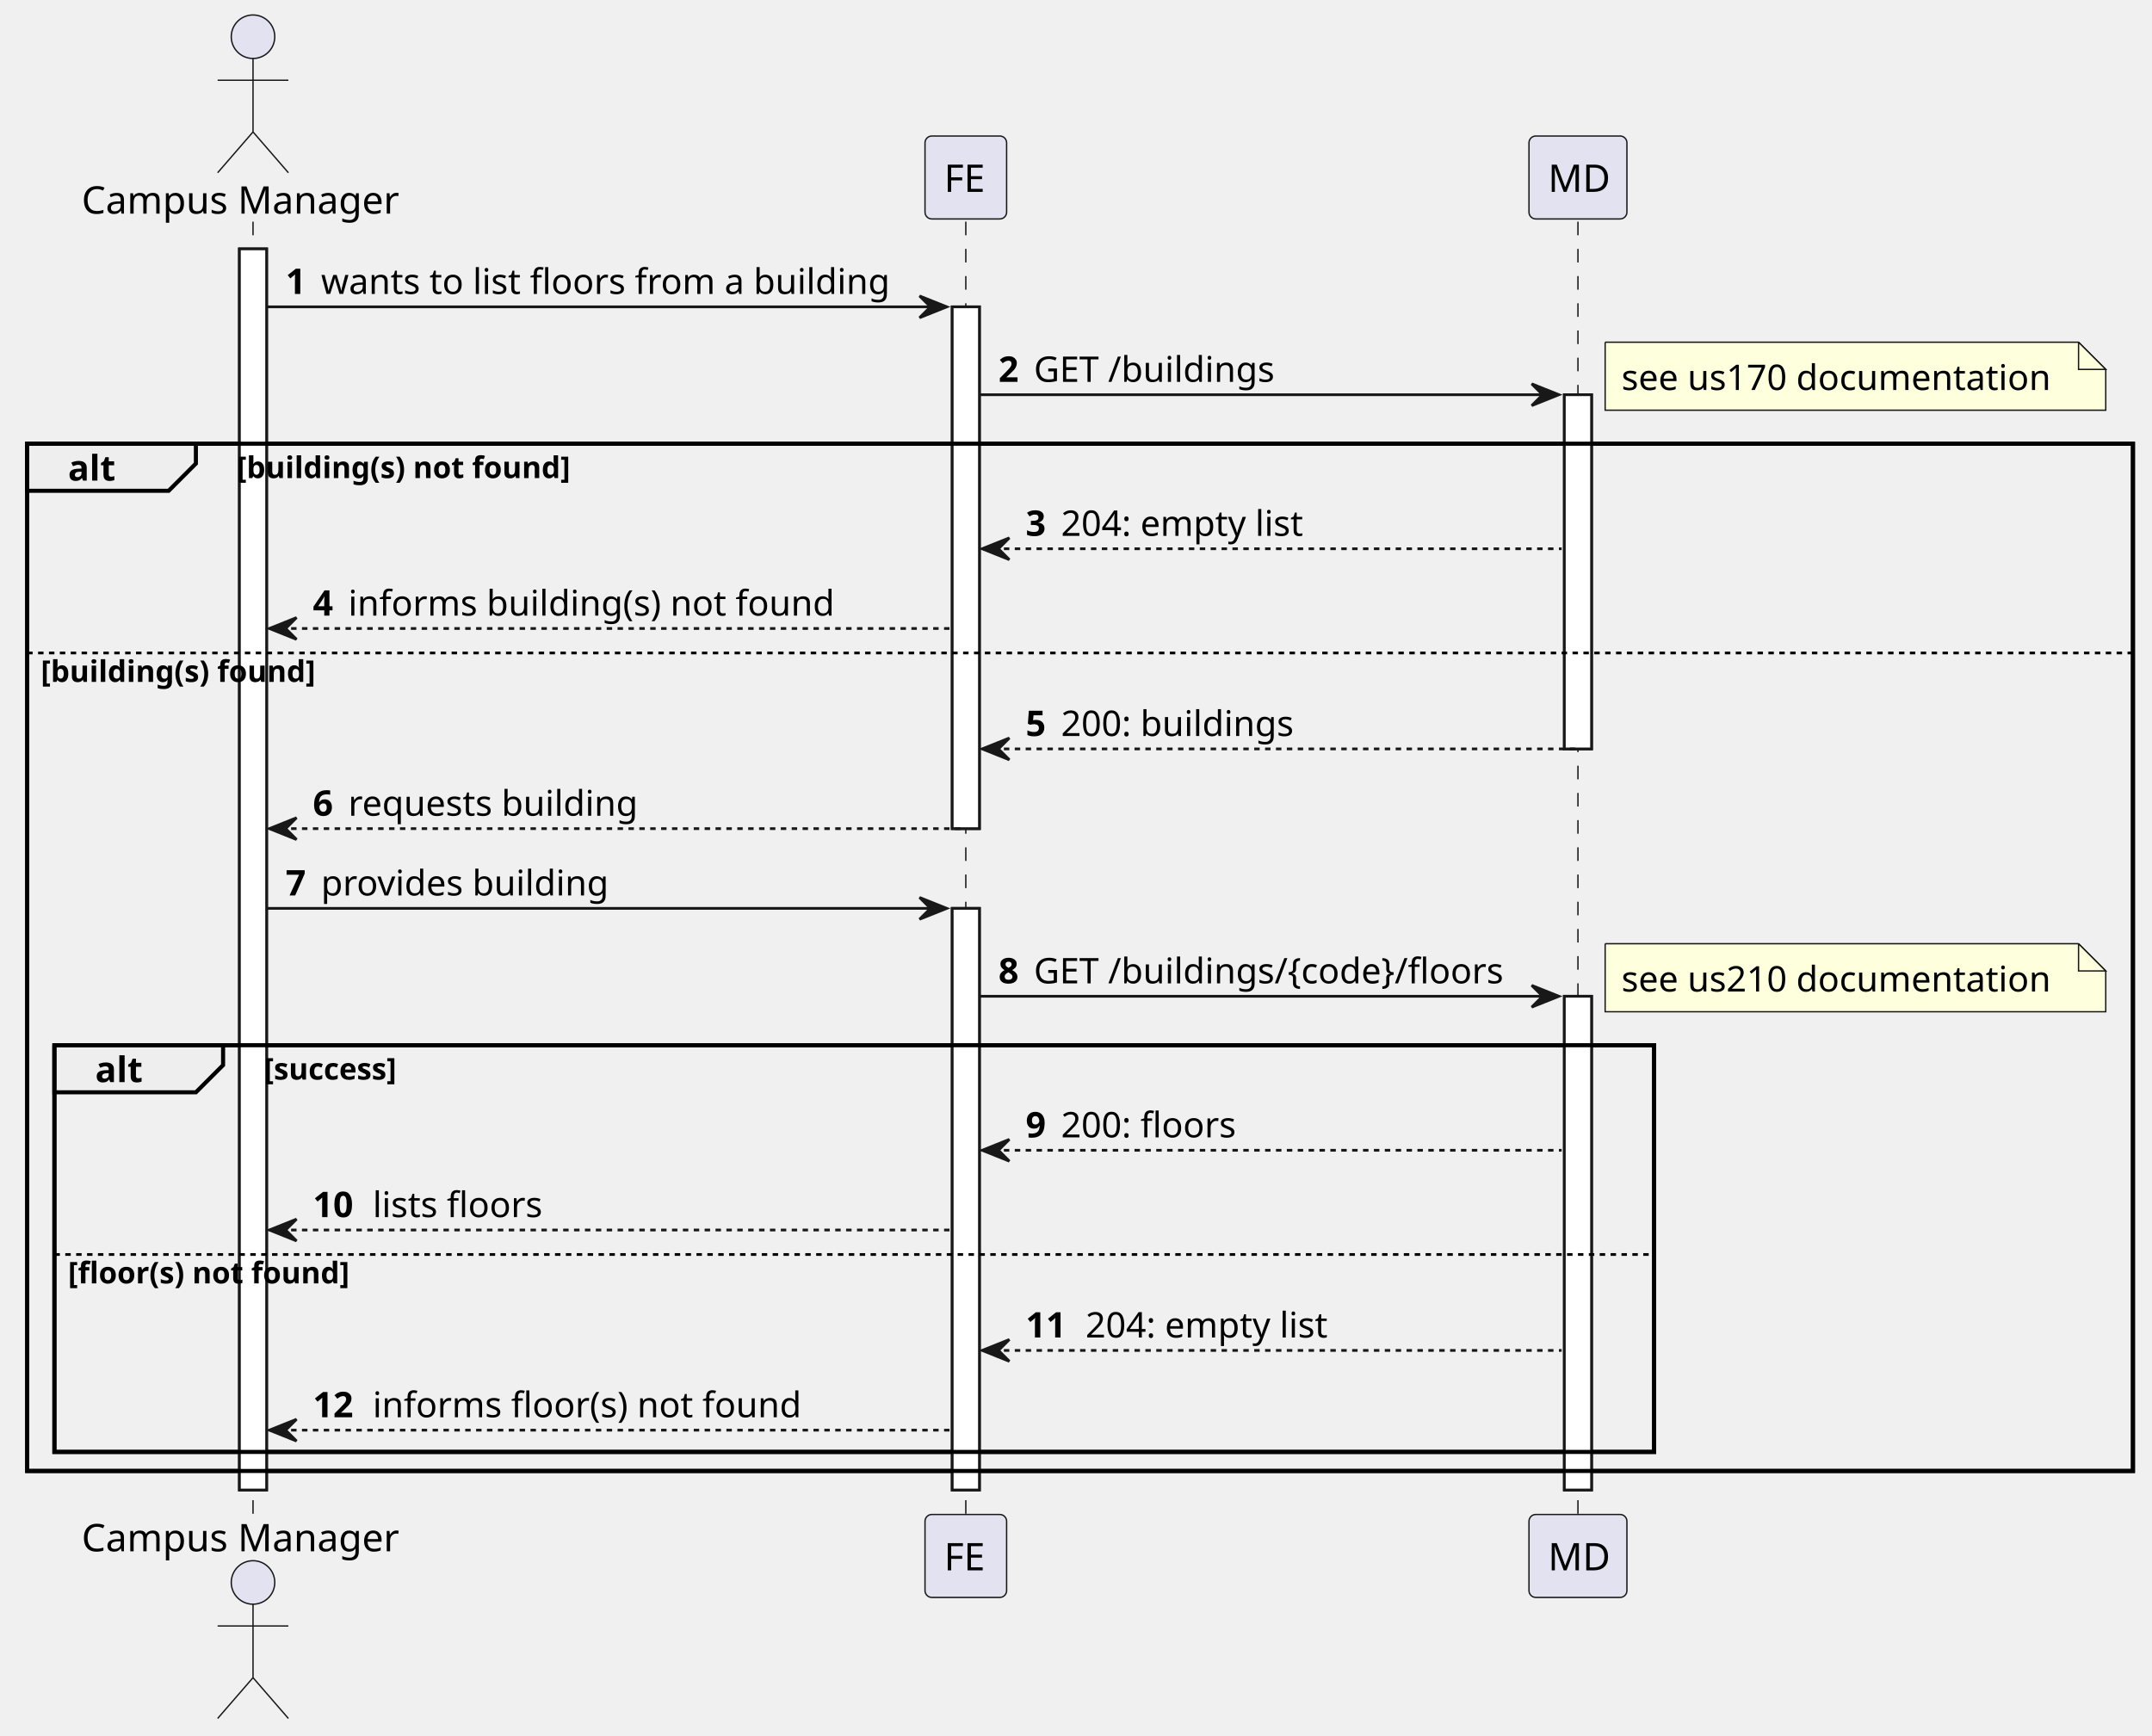
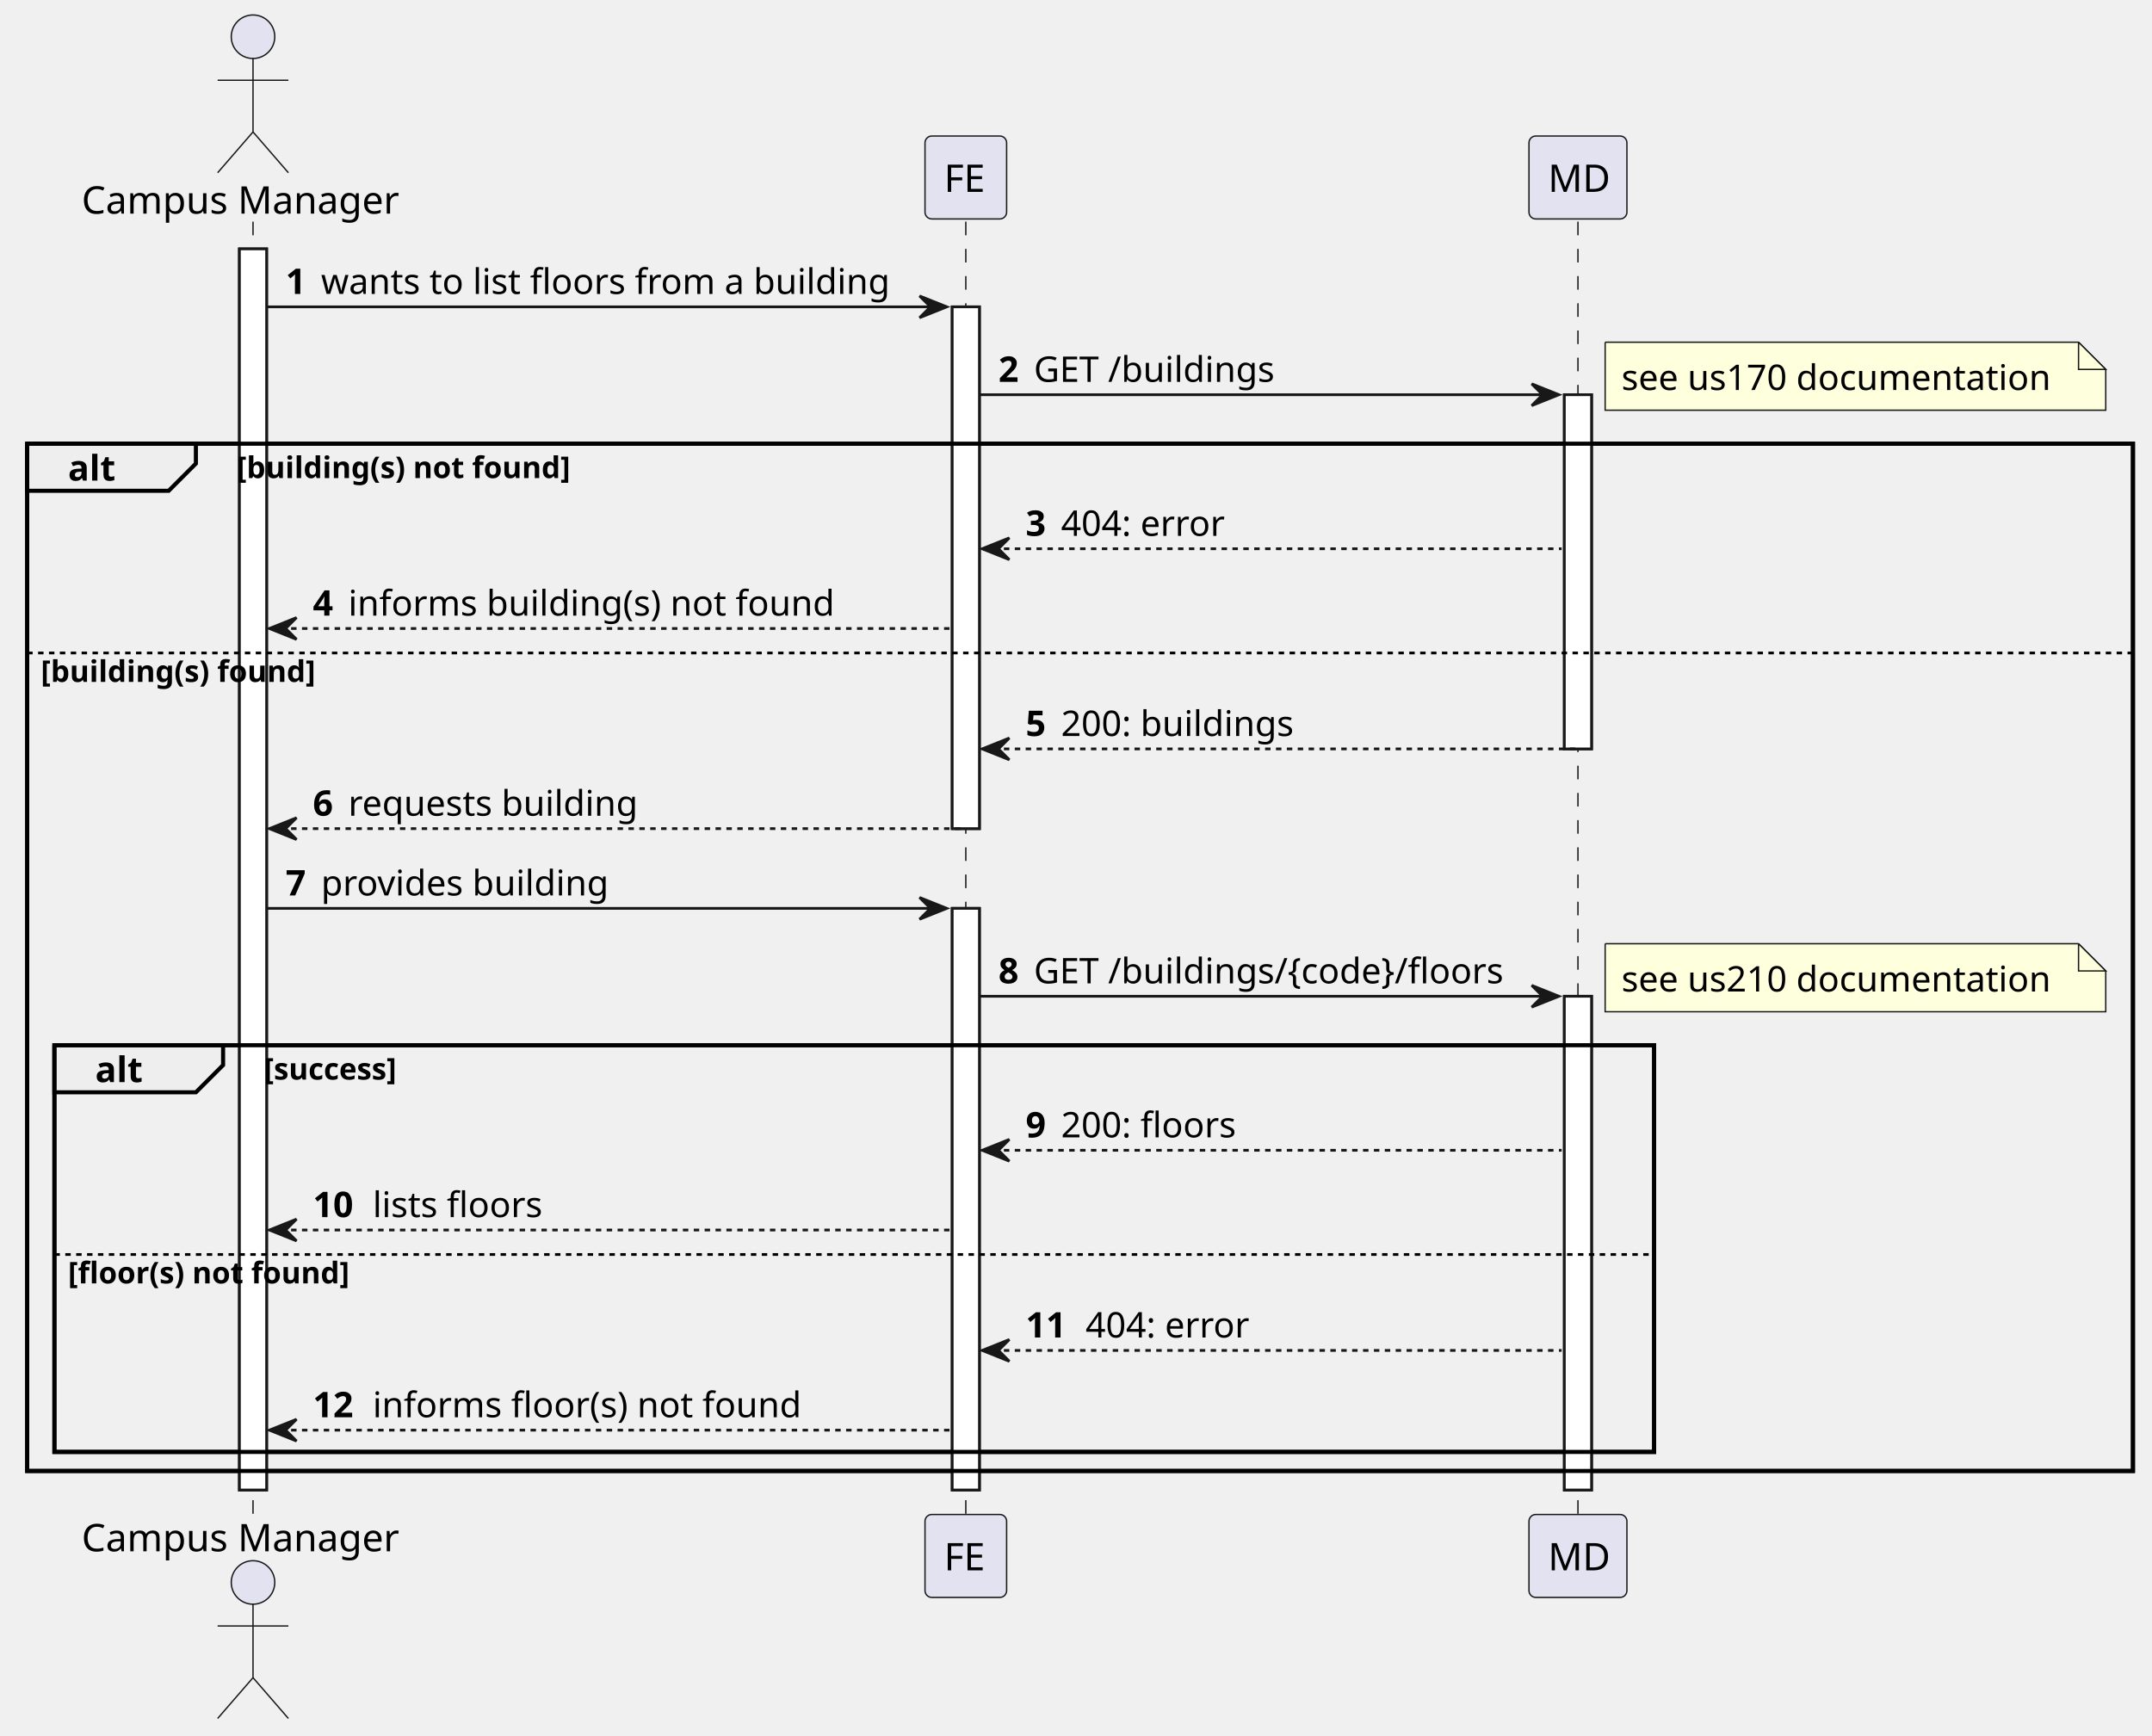
<svg xmlns="http://www.w3.org/2000/svg" contentStyleType="text/css" height="638px" preserveAspectRatio="none" style="width:791px;height:638px;background:#FFFFFF;" version="1.1" viewBox="0 0 791 638" width="791px" zoomAndPan="magnify">
  <defs />
  <g>
    <rect fill="#FFFFFF" height="456.258" style="stroke:#181818;stroke-width:1.0;" width="10" x="88" y="91.488" />
    <rect fill="#FFFFFF" height="191.818" style="stroke:#181818;stroke-width:1.0;" width="10" x="350" y="112.799" />
    <rect fill="#FFFFFF" height="213.818" style="stroke:#181818;stroke-width:1.0;" width="10" x="350" y="333.928" />
    <rect fill="#FFFFFF" height="130.197" style="stroke:#181818;stroke-width:1.0;" width="10" x="575" y="145.109" />
    <rect fill="#FFFFFF" height="181.508" style="stroke:#181818;stroke-width:1.0;" width="10" x="575" y="366.238" />
    <rect fill="none" height="377.637" style="stroke:#000000;stroke-width:1.5;" width="774" x="10" y="163.109" />
    <rect fill="none" height="149.508" style="stroke:#000000;stroke-width:1.5;" width="588" x="20" y="384.238" />
    <line style="stroke:#181818;stroke-width:0.5;stroke-dasharray:5.0,5.0;" x1="93" x2="93" y1="81.488" y2="557.746" />
    <line style="stroke:#181818;stroke-width:0.5;stroke-dasharray:5.0,5.0;" x1="355" x2="355" y1="81.488" y2="557.746" />
    <line style="stroke:#181818;stroke-width:0.5;stroke-dasharray:5.0,5.0;" x1="580" x2="580" y1="81.488" y2="557.746" />
    <text fill="#000000" font-family="sans-serif" font-size="14" lengthAdjust="spacing" textLength="120" x="30" y="78.535">Campus Manager</text>
    <ellipse cx="93" cy="13.5" fill="#E2E2F0" rx="8" ry="8" style="stroke:#181818;stroke-width:0.5;" />
    <path d="M93,21.5 L93,48.5 M80,29.5 L106,29.5 M93,48.5 L80,63.5 M93,48.5 L106,63.5 " fill="none" style="stroke:#181818;stroke-width:0.5;" />
    <text fill="#000000" font-family="sans-serif" font-size="14" lengthAdjust="spacing" textLength="120" x="30" y="570.281">Campus Manager</text>
    <ellipse cx="93" cy="581.734" fill="#E2E2F0" rx="8" ry="8" style="stroke:#181818;stroke-width:0.5;" />
    <path d="M93,589.734 L93,616.734 M80,597.734 L106,597.734 M93,616.734 L80,631.734 M93,616.734 L106,631.734 " fill="none" style="stroke:#181818;stroke-width:0.5;" />
    <rect fill="#E2E2F0" height="30.488" rx="2.5" ry="2.5" style="stroke:#181818;stroke-width:0.5;" width="30" x="340" y="50" />
    <text fill="#000000" font-family="sans-serif" font-size="14" lengthAdjust="spacing" textLength="16" x="347" y="70.535">FE</text>
    <rect fill="#E2E2F0" height="30.488" rx="2.5" ry="2.5" style="stroke:#181818;stroke-width:0.5;" width="30" x="340" y="556.746" />
    <text fill="#000000" font-family="sans-serif" font-size="14" lengthAdjust="spacing" textLength="16" x="347" y="577.281">FE</text>
    <rect fill="#E2E2F0" height="30.488" rx="2.5" ry="2.5" style="stroke:#181818;stroke-width:0.5;" width="36" x="562" y="50" />
    <text fill="#000000" font-family="sans-serif" font-size="14" lengthAdjust="spacing" textLength="22" x="569" y="70.535">MD</text>
    <rect fill="#E2E2F0" height="30.488" rx="2.5" ry="2.5" style="stroke:#181818;stroke-width:0.5;" width="36" x="562" y="556.746" />
    <text fill="#000000" font-family="sans-serif" font-size="14" lengthAdjust="spacing" textLength="22" x="569" y="577.281">MD</text>
    <rect fill="#FFFFFF" height="456.258" style="stroke:#181818;stroke-width:1.0;" width="10" x="88" y="91.488" />
    <rect fill="#FFFFFF" height="191.818" style="stroke:#181818;stroke-width:1.0;" width="10" x="350" y="112.799" />
    <rect fill="#FFFFFF" height="213.818" style="stroke:#181818;stroke-width:1.0;" width="10" x="350" y="333.928" />
    <rect fill="#FFFFFF" height="130.197" style="stroke:#181818;stroke-width:1.0;" width="10" x="575" y="145.109" />
    <rect fill="#FFFFFF" height="181.508" style="stroke:#181818;stroke-width:1.0;" width="10" x="575" y="366.238" />
    <polygon fill="#181818" points="338,108.799,348,112.799,338,116.799,342,112.799" style="stroke:#181818;stroke-width:1.0;" />
    <line style="stroke:#181818;stroke-width:1.0;" x1="98" x2="344" y1="112.799" y2="112.799" />
    <text fill="#000000" font-family="sans-serif" font-size="13" font-weight="bold" lengthAdjust="spacing" textLength="9" x="105" y="108.057">1</text>
    <text fill="#000000" font-family="sans-serif" font-size="13" lengthAdjust="spacing" textLength="220" x="118" y="108.057">wants to list floors from a building</text>
    <polygon fill="#181818" points="563,141.109,573,145.109,563,149.109,567,145.109" style="stroke:#181818;stroke-width:1.0;" />
    <line style="stroke:#181818;stroke-width:1.0;" x1="360" x2="569" y1="145.109" y2="145.109" />
    <text fill="#000000" font-family="sans-serif" font-size="13" font-weight="bold" lengthAdjust="spacing" textLength="9" x="367" y="140.367">2</text>
    <text fill="#000000" font-family="sans-serif" font-size="13" lengthAdjust="spacing" textLength="94" x="380" y="140.367">GET /buildings</text>
    <path d="M590,125.799 L590,150.799 L774,150.799 L774,135.799 L764,125.799 L590,125.799 " fill="#FEFFDD" style="stroke:#181818;stroke-width:0.5;" />
    <path d="M764,125.799 L764,135.799 L774,135.799 L764,125.799 " fill="#FEFFDD" style="stroke:#181818;stroke-width:0.5;" />
    <text fill="#000000" font-family="sans-serif" font-size="13" lengthAdjust="spacing" textLength="163" x="596" y="143.367">see us170 documentation</text>
    <path d="M10,163.109 L72,163.109 L72,170.42 L62,180.42 L10,180.42 L10,163.109 " fill="#EEEEEE" style="stroke:#000000;stroke-width:1.5;" />
    <rect fill="none" height="377.637" style="stroke:#000000;stroke-width:1.5;" width="774" x="10" y="163.109" />
    <text fill="#000000" font-family="sans-serif" font-size="13" font-weight="bold" lengthAdjust="spacing" textLength="17" x="25" y="176.678">alt</text>
    <text fill="#000000" font-family="sans-serif" font-size="11" font-weight="bold" lengthAdjust="spacing" textLength="128" x="87" y="175.744">[building(s) not found]</text>
    <polygon fill="#181818" points="371,197.731,361,201.731,371,205.731,367,201.731" style="stroke:#181818;stroke-width:1.0;" />
    <line style="stroke:#181818;stroke-width:1.0;stroke-dasharray:2.0,2.0;" x1="365" x2="574" y1="201.731" y2="201.731" />
    <text fill="#000000" font-family="sans-serif" font-size="13" font-weight="bold" lengthAdjust="spacing" textLength="9" x="377" y="196.988">3</text>
-     <text fill="#000000" font-family="sans-serif" font-size="13" lengthAdjust="spacing" textLength="95" x="390" y="196.988">204: empty list</text>
+     <text fill="#000000" font-family="sans-serif" font-size="13" lengthAdjust="spacing" textLength="62" x="390" y="196.988">404: error</text>
    <polygon fill="#181818" points="109,227.041,99,231.041,109,235.041,105,231.041" style="stroke:#181818;stroke-width:1.0;" />
    <line style="stroke:#181818;stroke-width:1.0;stroke-dasharray:2.0,2.0;" x1="103" x2="349" y1="231.041" y2="231.041" />
    <text fill="#000000" font-family="sans-serif" font-size="13" font-weight="bold" lengthAdjust="spacing" textLength="9" x="115" y="226.299">4</text>
    <text fill="#000000" font-family="sans-serif" font-size="13" lengthAdjust="spacing" textLength="186" x="128" y="226.299">informs building(s) not found</text>
    <line style="stroke:#000000;stroke-width:1.0;stroke-dasharray:2.0,2.0;" x1="10" x2="784" y1="240.041" y2="240.041" />
    <text fill="#000000" font-family="sans-serif" font-size="11" font-weight="bold" lengthAdjust="spacing" textLength="106" x="15" y="250.676">[building(s) found]</text>
    <polygon fill="#181818" points="371,271.307,361,275.307,371,279.307,367,275.307" style="stroke:#181818;stroke-width:1.0;" />
    <line style="stroke:#181818;stroke-width:1.0;stroke-dasharray:2.0,2.0;" x1="365" x2="579" y1="275.307" y2="275.307" />
    <text fill="#000000" font-family="sans-serif" font-size="13" font-weight="bold" lengthAdjust="spacing" textLength="9" x="377" y="270.565">5</text>
    <text fill="#000000" font-family="sans-serif" font-size="13" lengthAdjust="spacing" textLength="91" x="390" y="270.565">200: buildings</text>
    <polygon fill="#181818" points="109,300.617,99,304.617,109,308.617,105,304.617" style="stroke:#181818;stroke-width:1.0;" />
    <line style="stroke:#181818;stroke-width:1.0;stroke-dasharray:2.0,2.0;" x1="103" x2="354" y1="304.617" y2="304.617" />
    <text fill="#000000" font-family="sans-serif" font-size="13" font-weight="bold" lengthAdjust="spacing" textLength="9" x="115" y="299.875">6</text>
    <text fill="#000000" font-family="sans-serif" font-size="13" lengthAdjust="spacing" textLength="110" x="128" y="299.875">requests building</text>
    <polygon fill="#181818" points="338,329.928,348,333.928,338,337.928,342,333.928" style="stroke:#181818;stroke-width:1.0;" />
    <line style="stroke:#181818;stroke-width:1.0;" x1="98" x2="344" y1="333.928" y2="333.928" />
    <text fill="#000000" font-family="sans-serif" font-size="13" font-weight="bold" lengthAdjust="spacing" textLength="9" x="105" y="329.185">7</text>
    <text fill="#000000" font-family="sans-serif" font-size="13" lengthAdjust="spacing" textLength="110" x="118" y="329.185">provides building</text>
    <polygon fill="#181818" points="563,362.238,573,366.238,563,370.238,567,366.238" style="stroke:#181818;stroke-width:1.0;" />
    <line style="stroke:#181818;stroke-width:1.0;" x1="360" x2="569" y1="366.238" y2="366.238" />
    <text fill="#000000" font-family="sans-serif" font-size="13" font-weight="bold" lengthAdjust="spacing" textLength="9" x="367" y="361.496">8</text>
    <text fill="#000000" font-family="sans-serif" font-size="13" lengthAdjust="spacing" textLength="183" x="380" y="361.496">GET /buildings/{code}/floors</text>
    <path d="M590,346.928 L590,371.928 L774,371.928 L774,356.928 L764,346.928 L590,346.928 " fill="#FEFFDD" style="stroke:#181818;stroke-width:0.5;" />
    <path d="M764,346.928 L764,356.928 L774,356.928 L764,346.928 " fill="#FEFFDD" style="stroke:#181818;stroke-width:0.5;" />
    <text fill="#000000" font-family="sans-serif" font-size="13" lengthAdjust="spacing" textLength="163" x="596" y="364.496">see us210 documentation</text>
    <path d="M20,384.238 L82,384.238 L82,391.549 L72,401.549 L20,401.549 L20,384.238 " fill="#EEEEEE" style="stroke:#000000;stroke-width:1.5;" />
    <rect fill="none" height="149.508" style="stroke:#000000;stroke-width:1.5;" width="588" x="20" y="384.238" />
    <text fill="#000000" font-family="sans-serif" font-size="13" font-weight="bold" lengthAdjust="spacing" textLength="17" x="35" y="397.807">alt</text>
    <text fill="#000000" font-family="sans-serif" font-size="11" font-weight="bold" lengthAdjust="spacing" textLength="51" x="97" y="396.873">[success]</text>
    <polygon fill="#181818" points="371,418.859,361,422.859,371,426.859,367,422.859" style="stroke:#181818;stroke-width:1.0;" />
    <line style="stroke:#181818;stroke-width:1.0;stroke-dasharray:2.0,2.0;" x1="365" x2="574" y1="422.859" y2="422.859" />
    <text fill="#000000" font-family="sans-serif" font-size="13" font-weight="bold" lengthAdjust="spacing" textLength="9" x="377" y="418.117">9</text>
    <text fill="#000000" font-family="sans-serif" font-size="13" lengthAdjust="spacing" textLength="69" x="390" y="418.117">200: floors</text>
    <polygon fill="#181818" points="109,448.17,99,452.17,109,456.17,105,452.17" style="stroke:#181818;stroke-width:1.0;" />
    <line style="stroke:#181818;stroke-width:1.0;stroke-dasharray:2.0,2.0;" x1="103" x2="349" y1="452.17" y2="452.17" />
    <text fill="#000000" font-family="sans-serif" font-size="13" font-weight="bold" lengthAdjust="spacing" textLength="18" x="115" y="447.428">10</text>
    <text fill="#000000" font-family="sans-serif" font-size="13" lengthAdjust="spacing" textLength="68" x="137" y="447.428">lists floors</text>
    <line style="stroke:#000000;stroke-width:1.0;stroke-dasharray:2.0,2.0;" x1="20" x2="608" y1="461.17" y2="461.17" />
    <text fill="#000000" font-family="sans-serif" font-size="11" font-weight="bold" lengthAdjust="spacing" textLength="109" x="25" y="471.805">[floor(s) not found]</text>
    <polygon fill="#181818" points="371,492.435,361,496.435,371,500.435,367,496.435" style="stroke:#181818;stroke-width:1.0;" />
    <line style="stroke:#181818;stroke-width:1.0;stroke-dasharray:2.0,2.0;" x1="365" x2="574" y1="496.435" y2="496.435" />
    <text fill="#000000" font-family="sans-serif" font-size="13" font-weight="bold" lengthAdjust="spacing" textLength="18" x="377" y="491.693">11</text>
-     <text fill="#000000" font-family="sans-serif" font-size="13" lengthAdjust="spacing" textLength="95" x="399" y="491.693">204: empty list</text>
+     <text fill="#000000" font-family="sans-serif" font-size="13" lengthAdjust="spacing" textLength="62" x="399" y="491.693">404: error</text>
    <polygon fill="#181818" points="109,521.746,99,525.746,109,529.746,105,525.746" style="stroke:#181818;stroke-width:1.0;" />
    <line style="stroke:#181818;stroke-width:1.0;stroke-dasharray:2.0,2.0;" x1="103" x2="349" y1="525.746" y2="525.746" />
    <text fill="#000000" font-family="sans-serif" font-size="13" font-weight="bold" lengthAdjust="spacing" textLength="18" x="115" y="521.004">12</text>
    <text fill="#000000" font-family="sans-serif" font-size="13" lengthAdjust="spacing" textLength="164" x="137" y="521.004">informs floor(s) not found</text>
  </g>
</svg>
